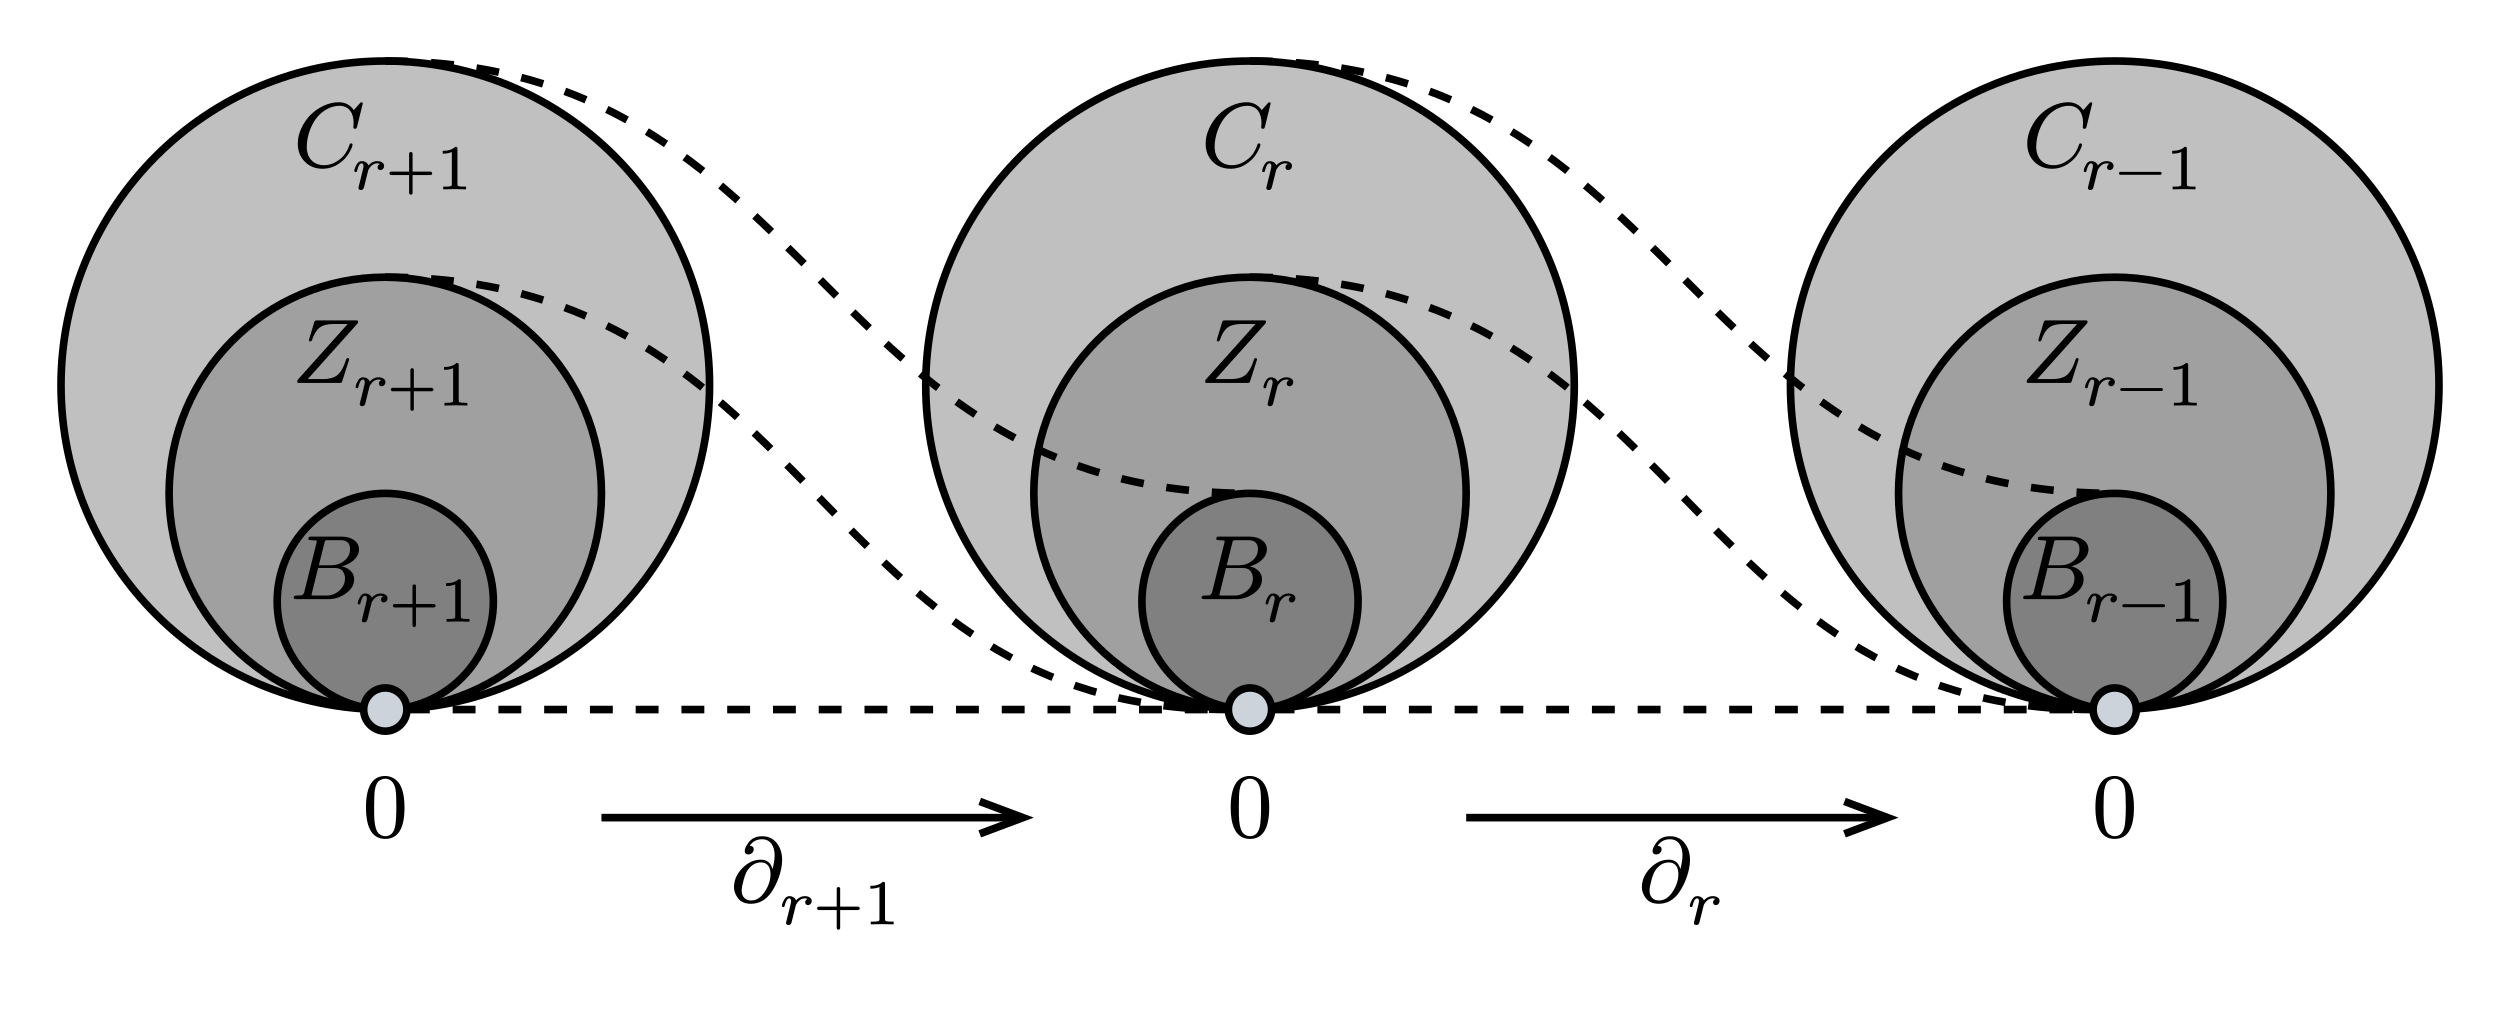
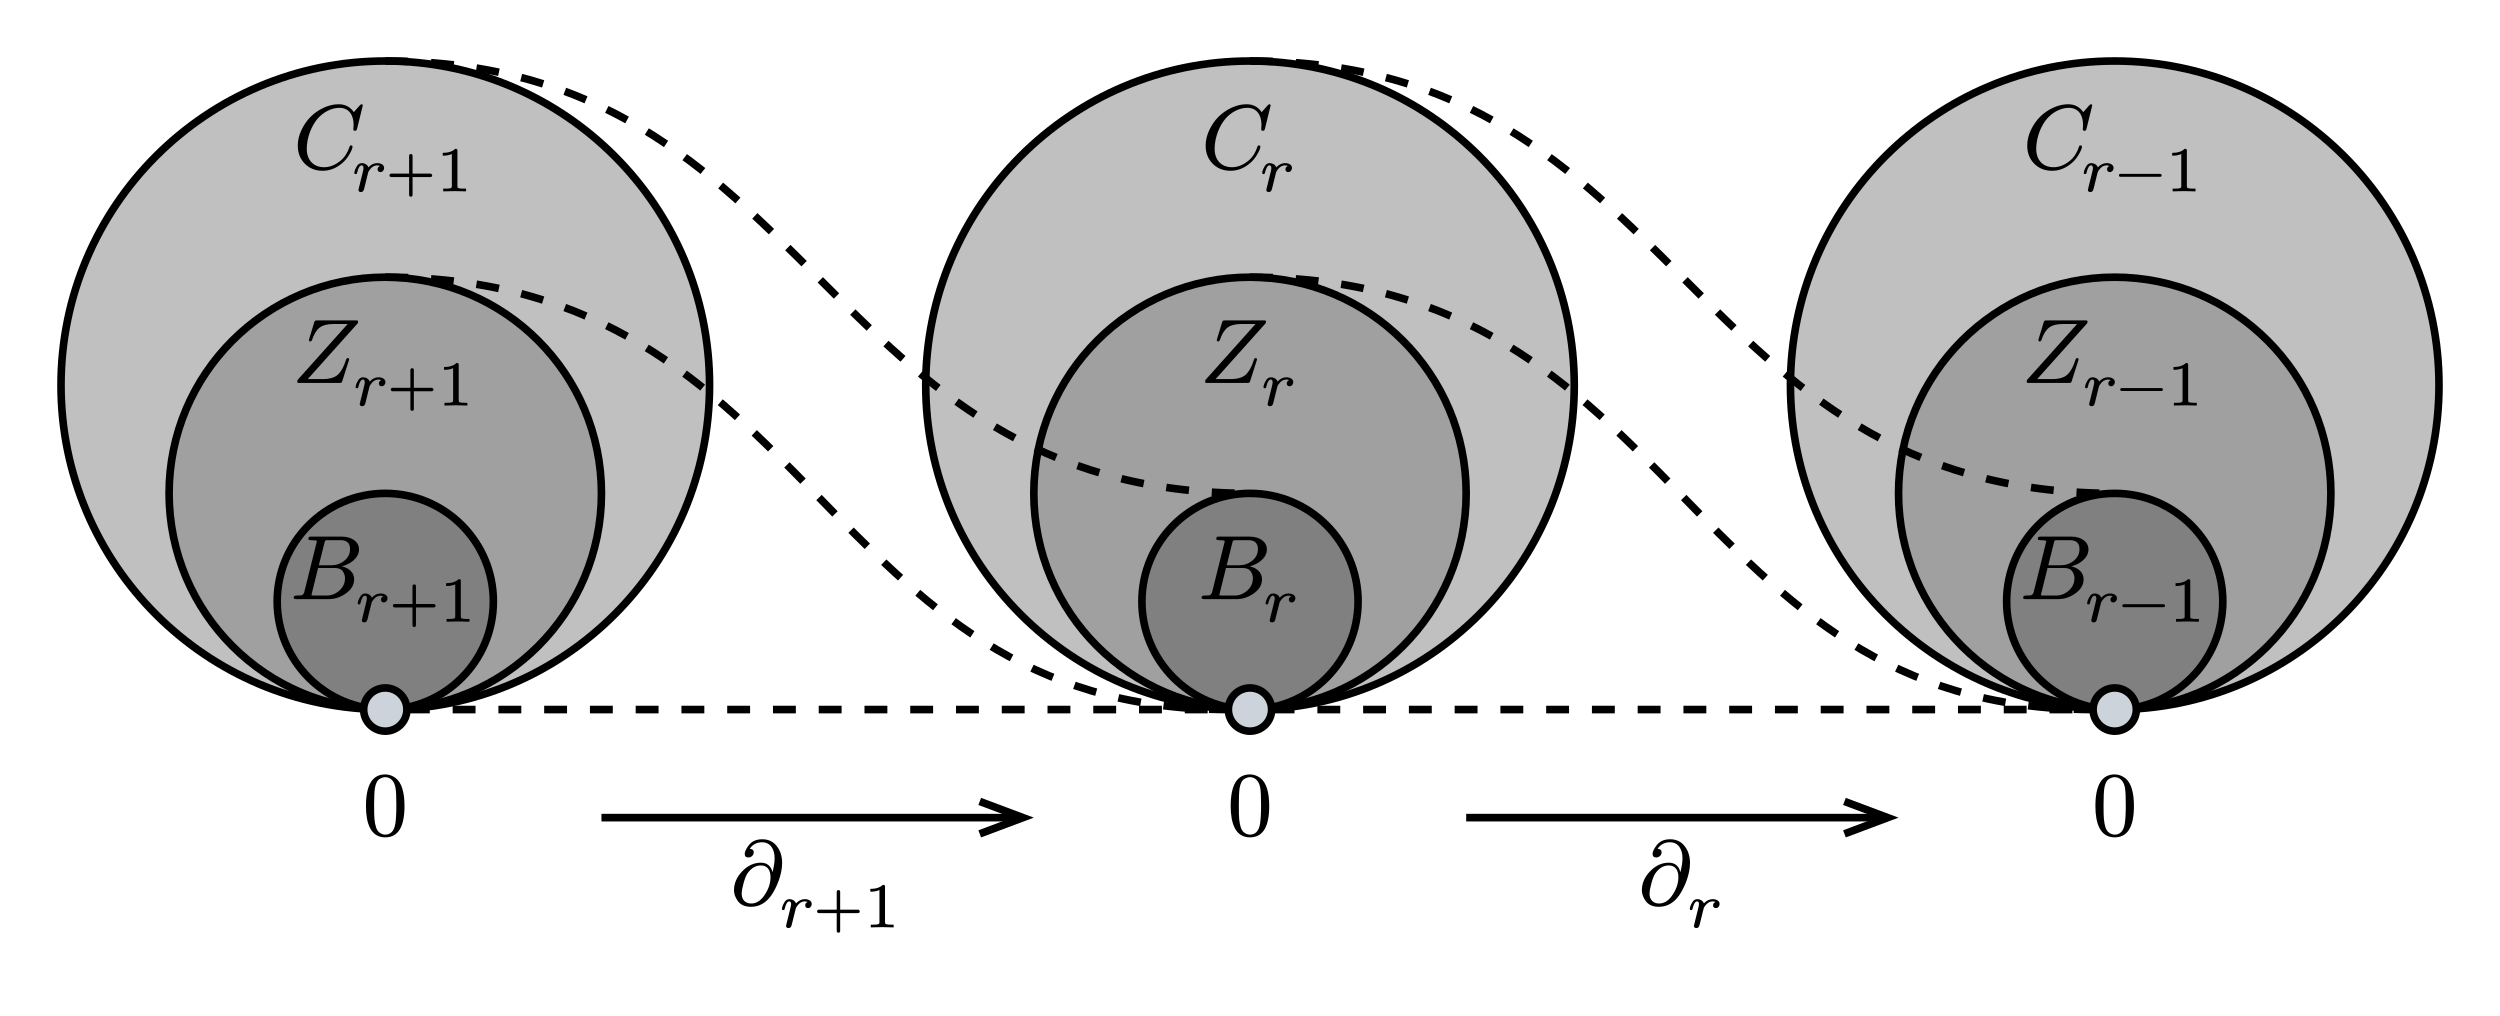
- <svg xmlns="http://www.w3.org/2000/svg" xmlns:xlink="http://www.w3.org/1999/xlink" viewBox="0 0 327.811 132.739" width="327.811pt" height="132.739pt">
+ <svg xmlns="http://www.w3.org/2000/svg" xmlns:xlink="http://www.w3.org/1999/xlink" viewBox="0 0 327.811 133.135" width="327.811pt" height="133.135pt">
  <g transform="translate(8 8)">
    <path fill="#c0c0c0" fill-rule="nonzero" stroke="#000000" stroke-width="1" stroke-linecap="butt" stroke-linejoin="miter" stroke-miterlimit="4" d="M 0 0m 42.52 0c -23.462 0 -42.52 19.058 -42.52 42.52c 0 23.462 19.058 42.52 42.52 42.52c 23.462 0 42.52 -19.058 42.52 -42.52c 0 -23.462 -19.058 -42.52 -42.52 -42.52Z " />
-     <path fill="none" transform="translate(24.77899)" d="M 0 0h 35.481v 23.196h -35.481v -23.196Z " />
-     <g transform="translate(24.77899 -4.7e-8)">
-       <g transform="matrix(1 0 0 -1 5.669291 13.86529)">
+     <path fill="none" transform="translate(24.77899)" d="M 0 0m 0 0h 35.481v 23.46h -35.481v -23.46Z " />
+     <g transform="translate(24.77899 0)">
+       <g transform="matrix(1 0 0 -1 5.669291 14.12929)">
        <use xlink:href="#g2BBD516117CF3D7C3F9B18CCA790367E" x="0" y="0" fill="#000000" fill-rule="nonzero" />
      </g>
-       <g transform="matrix(1 0 0 -1 13.28929 16.82929)">
-         <use xlink:href="#g2336D8FCADC0E4E7C789E77D7876049D" x="0" y="0" fill="#000000" fill-rule="nonzero" />
-       </g>
-       <g transform="matrix(1 0 0 -1 17.82529 16.82929)">
-         <use xlink:href="#g6744ADE2BE8598FC19FF42D2AAE0D887" x="0" y="0" fill="#000000" fill-rule="nonzero" />
-       </g>
-       <g transform="matrix(1 0 0 -1 24.36049 16.82929)">
+       <g transform="matrix(1 0 0 -1 13.28929 17.09329)">
+         <use xlink:href="#g2336D8FCADC0E4E7C789E77D7876049D" x="0" y="0" fill="#000000" fill-rule="nonzero" />
+       </g>
+       <g transform="matrix(1 0 0 -1 17.82529 17.09329)">
+         <use xlink:href="#g6744ADE2BE8598FC19FF42D2AAE0D887" x="0" y="0" fill="#000000" fill-rule="nonzero" />
+       </g>
+       <g transform="matrix(1 0 0 -1 24.36049 17.09329)">
        <use xlink:href="#g3EE1CFC71E550A7A34B42DD2B913151" x="0" y="0" fill="#000000" fill-rule="nonzero" />
      </g>
    </g>
    <path fill="#a0a0a0" fill-rule="nonzero" stroke="#000000" stroke-width="1" stroke-linecap="butt" stroke-linejoin="miter" stroke-miterlimit="4" transform="translate(14.17323 28.34646)" d="M 0 0m 28.346 0c -15.641 0 -28.346 12.705 -28.346 28.346c 0 15.641 12.705 28.346 28.346 28.346c 15.641 0 28.346 -12.705 28.346 -28.346c 0 -15.641 -12.705 -28.346 -28.346 -28.346Z " />
-     <path fill="none" transform="translate(24.61099 28.34646)" d="M 0 0h 35.817v 23.196h -35.817v -23.196Z " />
+     <path fill="none" transform="translate(24.61099 28.34646)" d="M 0 0m 0 0h 35.817v 23.196h -35.817v -23.196Z " />
    <g transform="translate(24.61099 28.34646)">
      <g transform="matrix(1 0 0 -1 5.669291 13.86529)">
        <use xlink:href="#gF7B43FE21031FA8C6264FC200BC0CAA2" x="0" y="0" fill="#000000" fill-rule="nonzero" />
      </g>
      <g transform="matrix(1 0 0 -1 13.62529 16.82929)">
        <use xlink:href="#g2336D8FCADC0E4E7C789E77D7876049D" x="0" y="0" fill="#000000" fill-rule="nonzero" />
      </g>
      <g transform="matrix(1 0 0 -1 18.16129 16.82929)">
        <use xlink:href="#g6744ADE2BE8598FC19FF42D2AAE0D887" x="0" y="0" fill="#000000" fill-rule="nonzero" />
      </g>
      <g transform="matrix(1 0 0 -1 24.69649 16.82929)">
        <use xlink:href="#g3EE1CFC71E550A7A34B42DD2B913151" x="0" y="0" fill="#000000" fill-rule="nonzero" />
      </g>
    </g>
    <path fill="#808080" fill-rule="nonzero" stroke="#000000" stroke-width="1" stroke-linecap="butt" stroke-linejoin="miter" stroke-miterlimit="4" transform="translate(28.34646 56.69291)" d="M 0 0m 14.173 0c -7.821 0 -14.173 6.353 -14.173 14.173c 0 7.821 6.353 14.173 14.173 14.173c 7.821 0 14.173 -6.353 14.173 -14.173c 0 -7.821 -6.353 -14.173 -14.173 -14.173Z " />
-     <path fill="none" transform="translate(24.33499 56.69291)" d="M 0 0h 36.369v 23.196h -36.369v -23.196Z " />
+     <path fill="none" transform="translate(24.33499 56.69291)" d="M 0 0m 0 0h 36.369v 23.196h -36.369v -23.196Z " />
    <g transform="translate(24.33499 56.69291)">
      <g transform="matrix(1 0 0 -1 5.669291 13.86529)">
        <use xlink:href="#g189E626A00FE4261127D882EF729B99D" x="0" y="0" fill="#000000" fill-rule="nonzero" />
      </g>
      <g transform="matrix(1 0 0 -1 14.17729 16.82929)">
        <use xlink:href="#g2336D8FCADC0E4E7C789E77D7876049D" x="0" y="0" fill="#000000" fill-rule="nonzero" />
      </g>
      <g transform="matrix(1 0 0 -1 18.71329 16.82929)">
        <use xlink:href="#g6744ADE2BE8598FC19FF42D2AAE0D887" x="0" y="0" fill="#000000" fill-rule="nonzero" />
      </g>
      <g transform="matrix(1 0 0 -1 25.24849 16.82929)">
        <use xlink:href="#g3EE1CFC71E550A7A34B42DD2B913151" x="0" y="0" fill="#000000" fill-rule="nonzero" />
      </g>
    </g>
    <path fill="#cdd3da" fill-rule="nonzero" stroke="#000000" stroke-width="1" stroke-linecap="butt" stroke-linejoin="miter" stroke-miterlimit="4" transform="translate(39.68504 82.20472)" d="M 0 0m 2.835 0c -1.564 0 -2.835 1.271 -2.835 2.835c 0 1.564 1.271 2.835 2.835 2.835c 1.564 0 2.835 -1.271 2.835 -2.835c 0 -1.564 -1.271 -2.835 -2.835 -2.835Z " />
-     <path fill="none" transform="translate(33.85039 87.87402)" d="M 0 0h 17.339v 19.799h -17.339v -19.799Z " />
+     <path fill="none" transform="translate(33.85039 87.87402)" d="M 0 0m 0 0h 17.339v 19.595h -17.339v -19.595Z " />
    <g transform="translate(33.85039 87.87402)">
-       <g transform="matrix(1 0 0 -1 5.669291 13.86529)">
+       <g transform="matrix(1 0 0 -1 5.669291 13.66129)">
        <use xlink:href="#g6715819E67BB1A4EE231F478C4B97430" x="0" y="0" fill="#000000" fill-rule="nonzero" />
      </g>
    </g>
    <path fill="#c0c0c0" fill-rule="nonzero" stroke="#000000" stroke-width="1" stroke-linecap="butt" stroke-linejoin="miter" stroke-miterlimit="4" transform="translate(113.3858)" d="M 0 0m 42.52 0c -23.462 0 -42.52 19.058 -42.52 42.52c 0 23.462 19.058 42.52 42.52 42.52c 23.462 0 42.52 -19.058 42.52 -42.52c 0 -23.462 -19.058 -42.52 -42.52 -42.52Z " />
-     <path fill="none" transform="translate(143.8222)" d="M 0 0h 24.167v 22.583h -24.167v -22.583Z " />
-     <g transform="translate(143.8222 -9.4e-8)">
-       <g transform="matrix(1 0 0 -1 5.669291 13.86529)">
+     <path fill="none" transform="translate(143.8222)" d="M 0 0m 0 0h 24.167v 22.847h -24.167v -22.847Z " />
+     <g transform="translate(143.8222 -4.7e-8)">
+       <g transform="matrix(1 0 0 -1 5.669291 14.12929)">
        <use xlink:href="#g2BBD516117CF3D7C3F9B18CCA790367E" x="0" y="0" fill="#000000" fill-rule="nonzero" />
      </g>
-       <g transform="matrix(1 0 0 -1 13.28929 16.82929)">
+       <g transform="matrix(1 0 0 -1 13.28929 17.09329)">
        <use xlink:href="#g2336D8FCADC0E4E7C789E77D7876049D" x="0" y="0" fill="#000000" fill-rule="nonzero" />
      </g>
    </g>
    <path fill="#a0a0a0" fill-rule="nonzero" stroke="#000000" stroke-width="1" stroke-linecap="butt" stroke-linejoin="miter" stroke-miterlimit="4" transform="translate(127.5591 28.34646)" d="M 0 0m 28.346 0c -15.641 0 -28.346 12.705 -28.346 28.346c 0 15.641 12.705 28.346 28.346 28.346c 15.641 0 28.346 -12.705 28.346 -28.346c 0 -15.641 -12.705 -28.346 -28.346 -28.346Z " />
-     <path fill="none" transform="translate(143.6542 28.34646)" d="M 0 0h 24.503v 22.583h -24.503v -22.583Z " />
+     <path fill="none" transform="translate(143.6542 28.34646)" d="M 0 0m 0 0h 24.503v 22.583h -24.503v -22.583Z " />
    <g transform="translate(143.6542 28.34646)">
      <g transform="matrix(1 0 0 -1 5.669291 13.86529)">
        <use xlink:href="#gF7B43FE21031FA8C6264FC200BC0CAA2" x="0" y="0" fill="#000000" fill-rule="nonzero" />
      </g>
      <g transform="matrix(1 0 0 -1 13.62529 16.82929)">
        <use xlink:href="#g2336D8FCADC0E4E7C789E77D7876049D" x="0" y="0" fill="#000000" fill-rule="nonzero" />
      </g>
    </g>
    <path fill="#808080" fill-rule="nonzero" stroke="#000000" stroke-width="1" stroke-linecap="butt" stroke-linejoin="miter" stroke-miterlimit="4" transform="translate(141.7323 56.69291)" d="M 0 0m 14.173 0c -7.821 0 -14.173 6.353 -14.173 14.173c 0 7.821 6.353 14.173 14.173 14.173c 7.821 0 14.173 -6.353 14.173 -14.173c 0 -7.821 -6.353 -14.173 -14.173 -14.173Z " />
-     <path fill="none" transform="translate(143.3782 56.69291)" d="M 0 0h 25.055v 22.583h -25.055v -22.583Z " />
+     <path fill="none" transform="translate(143.3782 56.69291)" d="M 0 0m 0 0h 25.055v 22.583h -25.055v -22.583Z " />
    <g transform="translate(143.3782 56.69291)">
      <g transform="matrix(1 0 0 -1 5.669291 13.86529)">
        <use xlink:href="#g189E626A00FE4261127D882EF729B99D" x="0" y="0" fill="#000000" fill-rule="nonzero" />
      </g>
      <g transform="matrix(1 0 0 -1 14.17729 16.82929)">
        <use xlink:href="#g2336D8FCADC0E4E7C789E77D7876049D" x="0" y="0" fill="#000000" fill-rule="nonzero" />
      </g>
    </g>
    <path fill="#cdd3da" fill-rule="nonzero" stroke="#000000" stroke-width="1" stroke-linecap="butt" stroke-linejoin="miter" stroke-miterlimit="4" transform="translate(153.0709 82.20472)" d="M 0 0m 2.835 0c -1.564 0 -2.835 1.271 -2.835 2.835c 0 1.564 1.271 2.835 2.835 2.835c 1.564 0 2.835 -1.271 2.835 -2.835c 0 -1.564 -1.271 -2.835 -2.835 -2.835Z " />
-     <path fill="none" transform="translate(147.2362 87.87402)" d="M 0 0h 17.339v 19.799h -17.339v -19.799Z " />
+     <path fill="none" transform="translate(147.2362 87.87402)" d="M 0 0m 0 0h 17.339v 19.595h -17.339v -19.595Z " />
    <g transform="translate(147.2362 87.87402)">
-       <g transform="matrix(1 0 0 -1 5.669291 13.86529)">
+       <g transform="matrix(1 0 0 -1 5.669291 13.66129)">
        <use xlink:href="#g6715819E67BB1A4EE231F478C4B97430" x="0" y="0" fill="#000000" fill-rule="nonzero" />
      </g>
    </g>
    <path fill="#c0c0c0" fill-rule="nonzero" stroke="#000000" stroke-width="1" stroke-linecap="butt" stroke-linejoin="miter" stroke-miterlimit="4" transform="translate(226.7717)" d="M 0 0m 42.52 0c -23.462 0 -42.52 19.058 -42.52 42.52c 0 23.462 19.058 42.52 42.52 42.52c 23.462 0 42.52 -19.058 42.52 -42.52c 0 -23.462 -19.058 -42.52 -42.52 -42.52Z " />
-     <path fill="none" transform="translate(251.5506)" d="M 0 0h 35.481v 22.583h -35.481v -22.583Z " />
-     <g transform="translate(251.5506 -9.4e-8)">
-       <g transform="matrix(1 0 0 -1 5.669291 13.86529)">
+     <path fill="none" transform="translate(251.5506)" d="M 0 0m 0 0h 35.481v 22.847h -35.481v -22.847Z " />
+     <g transform="translate(251.5506 -4.7e-8)">
+       <g transform="matrix(1 0 0 -1 5.669291 14.12929)">
        <use xlink:href="#g2BBD516117CF3D7C3F9B18CCA790367E" x="0" y="0" fill="#000000" fill-rule="nonzero" />
      </g>
-       <g transform="matrix(1 0 0 -1 13.28929 16.82929)">
-         <use xlink:href="#g2336D8FCADC0E4E7C789E77D7876049D" x="0" y="0" fill="#000000" fill-rule="nonzero" />
-       </g>
-       <g transform="matrix(1 0 0 -1 17.82529 16.82929)">
+       <g transform="matrix(1 0 0 -1 13.28929 17.09329)">
+         <use xlink:href="#g2336D8FCADC0E4E7C789E77D7876049D" x="0" y="0" fill="#000000" fill-rule="nonzero" />
+       </g>
+       <g transform="matrix(1 0 0 -1 17.82529 17.09329)">
        <use xlink:href="#g6E0FA630B17B411AB160BF975978D38C" x="0" y="0" fill="#000000" fill-rule="nonzero" />
      </g>
-       <g transform="matrix(1 0 0 -1 24.36049 16.82929)">
+       <g transform="matrix(1 0 0 -1 24.36049 17.09329)">
        <use xlink:href="#g3EE1CFC71E550A7A34B42DD2B913151" x="0" y="0" fill="#000000" fill-rule="nonzero" />
      </g>
    </g>
    <path fill="#a0a0a0" fill-rule="nonzero" stroke="#000000" stroke-width="1" stroke-linecap="butt" stroke-linejoin="miter" stroke-miterlimit="4" transform="translate(240.9449 28.34646)" d="M 0 0m 28.346 0c -15.641 0 -28.346 12.705 -28.346 28.346c 0 15.641 12.705 28.346 28.346 28.346c 15.641 0 28.346 -12.705 28.346 -28.346c 0 -15.641 -12.705 -28.346 -28.346 -28.346Z " />
-     <path fill="none" transform="translate(251.3826 28.34646)" d="M 0 0h 35.817v 22.583h -35.817v -22.583Z " />
+     <path fill="none" transform="translate(251.3826 28.34646)" d="M 0 0m 0 0h 35.817v 22.583h -35.817v -22.583Z " />
    <g transform="translate(251.3826 28.34646)">
      <g transform="matrix(1 0 0 -1 5.669291 13.86529)">
        <use xlink:href="#gF7B43FE21031FA8C6264FC200BC0CAA2" x="0" y="0" fill="#000000" fill-rule="nonzero" />
      </g>
      <g transform="matrix(1 0 0 -1 13.62529 16.82929)">
        <use xlink:href="#g2336D8FCADC0E4E7C789E77D7876049D" x="0" y="0" fill="#000000" fill-rule="nonzero" />
      </g>
      <g transform="matrix(1 0 0 -1 18.16129 16.82929)">
        <use xlink:href="#g6E0FA630B17B411AB160BF975978D38C" x="0" y="0" fill="#000000" fill-rule="nonzero" />
      </g>
      <g transform="matrix(1 0 0 -1 24.69649 16.82929)">
        <use xlink:href="#g3EE1CFC71E550A7A34B42DD2B913151" x="0" y="0" fill="#000000" fill-rule="nonzero" />
      </g>
    </g>
    <path fill="#808080" fill-rule="nonzero" stroke="#000000" stroke-width="1" stroke-linecap="butt" stroke-linejoin="miter" stroke-miterlimit="4" transform="translate(255.1181 56.69291)" d="M 0 0m 14.173 0c -7.821 0 -14.173 6.353 -14.173 14.173c 0 7.821 6.353 14.173 14.173 14.173c 7.821 0 14.173 -6.353 14.173 -14.173c 0 -7.821 -6.353 -14.173 -14.173 -14.173Z " />
-     <path fill="none" transform="translate(251.1066 56.69291)" d="M 0 0h 36.369v 22.583h -36.369v -22.583Z " />
+     <path fill="none" transform="translate(251.1066 56.69291)" d="M 0 0m 0 0h 36.369v 22.583h -36.369v -22.583Z " />
    <g transform="translate(251.1066 56.69291)">
      <g transform="matrix(1 0 0 -1 5.669291 13.86529)">
        <use xlink:href="#g189E626A00FE4261127D882EF729B99D" x="0" y="0" fill="#000000" fill-rule="nonzero" />
      </g>
      <g transform="matrix(1 0 0 -1 14.17729 16.82929)">
        <use xlink:href="#g2336D8FCADC0E4E7C789E77D7876049D" x="0" y="0" fill="#000000" fill-rule="nonzero" />
      </g>
      <g transform="matrix(1 0 0 -1 18.71329 16.82929)">
        <use xlink:href="#g6E0FA630B17B411AB160BF975978D38C" x="0" y="0" fill="#000000" fill-rule="nonzero" />
      </g>
      <g transform="matrix(1 0 0 -1 25.24849 16.82929)">
        <use xlink:href="#g3EE1CFC71E550A7A34B42DD2B913151" x="0" y="0" fill="#000000" fill-rule="nonzero" />
      </g>
    </g>
    <path fill="#cdd3da" fill-rule="nonzero" stroke="#000000" stroke-width="1" stroke-linecap="butt" stroke-linejoin="miter" stroke-miterlimit="4" transform="translate(266.4567 82.20472)" d="M 0 0m 2.835 0c -1.564 0 -2.835 1.271 -2.835 2.835c 0 1.564 1.271 2.835 2.835 2.835c 1.564 0 2.835 -1.271 2.835 -2.835c 0 -1.564 -1.271 -2.835 -2.835 -2.835Z " />
-     <path fill="none" transform="translate(260.622 87.87402)" d="M 0 0h 17.339v 19.799h -17.339v -19.799Z " />
+     <path fill="none" transform="translate(260.622 87.87402)" d="M 0 0m 0 0h 17.339v 19.595h -17.339v -19.595Z " />
    <g transform="translate(260.622 87.87402)">
-       <g transform="matrix(1 0 0 -1 5.669291 13.86529)">
+       <g transform="matrix(1 0 0 -1 5.669291 13.66129)">
        <use xlink:href="#g6715819E67BB1A4EE231F478C4B97430" x="0" y="0" fill="#000000" fill-rule="nonzero" />
      </g>
    </g>
-     <path fill="none" stroke="#000000" stroke-width="1" stroke-linecap="butt" stroke-linejoin="miter" stroke-miterlimit="4" stroke-dashoffset="0" stroke-dasharray="3 3" transform="translate(45.35433 85.03937)" d="M 0 0h 107.717" />
-     <path fill="none" stroke="#000000" stroke-width="1" stroke-linecap="butt" stroke-linejoin="miter" stroke-miterlimit="4" stroke-dashoffset="0" stroke-dasharray="3 3" transform="translate(42.51969 28.34646)" d="M 0 0c 56.693 0 56.693 56.693 110.551 56.693" />
-     <path fill="none" stroke="#000000" stroke-width="1" stroke-linecap="butt" stroke-linejoin="miter" stroke-miterlimit="4" stroke-dashoffset="0" stroke-dasharray="3 3" transform="translate(42.51969)" d="M 0 0c 56.693 0 56.693 56.693 113.386 56.693" />
-     <path fill="none" stroke="#000000" stroke-width="1" stroke-linecap="butt" stroke-linejoin="miter" stroke-miterlimit="4" transform="translate(70.86614 99.2126)" d="M 0 0h 55.269" />
-     <path fill="none" stroke="#000000" stroke-width="1" stroke-linecap="butt" stroke-linejoin="miter" stroke-miterlimit="4" stroke-dashoffset="0" stroke-dasharray="" transform="translate(120.4658 97.08661)" d="M 0 0l 5.669 2.126l -5.669 2.126" />
-     <path fill="none" transform="translate(84.93055 99.2126)" d="M 0 0h 28.564v 17.526h -28.564v -17.526Z " />
+     <path fill="none" stroke="#000000" stroke-width="1" stroke-linecap="butt" stroke-linejoin="miter" stroke-miterlimit="4" stroke-dashoffset="0" stroke-dasharray="3 3" transform="translate(45.35433 85.03937)" d="M 0 0m 0 0h 107.717" />
+     <path fill="none" stroke="#000000" stroke-width="1" stroke-linecap="butt" stroke-linejoin="miter" stroke-miterlimit="4" stroke-dashoffset="0" stroke-dasharray="3 3" transform="translate(42.51969 28.34646)" d="M 0 0m 0 0c 56.693 0 56.693 56.693 110.551 56.693" />
+     <path fill="none" stroke="#000000" stroke-width="1" stroke-linecap="butt" stroke-linejoin="miter" stroke-miterlimit="4" stroke-dashoffset="0" stroke-dasharray="3 3" transform="translate(42.51969)" d="M 0 0m 0 0c 56.693 0 56.693 56.693 113.386 56.693" />
+     <path fill="none" stroke="#000000" stroke-width="1" stroke-linecap="butt" stroke-linejoin="miter" stroke-miterlimit="4" transform="translate(70.86614 99.2126)" d="M 0 0m 0 0h 55.269" />
+     <path fill="none" stroke="#000000" stroke-width="1" stroke-linecap="butt" stroke-linejoin="miter" stroke-miterlimit="4" stroke-dashoffset="0" stroke-dasharray="" transform="translate(120.4658 97.08661)" d="M 0 0m 0 0l 5.669 2.126l -5.669 2.126" />
+     <path fill="none" transform="translate(84.93055 99.2126)" d="M 0 0m 0 0h 28.564v 17.922h -28.564v -17.922Z " />
    <g transform="translate(84.93055 99.2126)">
-       <g transform="matrix(1 0 0 -1 2.834646 11.03065)">
+       <g transform="matrix(1 0 0 -1 2.834646 11.42665)">
        <use xlink:href="#g11774045E957D610B3C4FCA55554D1EE" x="0" y="0" fill="#000000" fill-rule="nonzero" />
      </g>
-       <g transform="matrix(1 0 0 -1 9.206646 13.99465)">
-         <use xlink:href="#g2336D8FCADC0E4E7C789E77D7876049D" x="0" y="0" fill="#000000" fill-rule="nonzero" />
-       </g>
-       <g transform="matrix(1 0 0 -1 13.74265 13.99465)">
-         <use xlink:href="#g6744ADE2BE8598FC19FF42D2AAE0D887" x="0" y="0" fill="#000000" fill-rule="nonzero" />
-       </g>
-       <g transform="matrix(1 0 0 -1 20.27785 13.99465)">
-         <use xlink:href="#g3EE1CFC71E550A7A34B42DD2B913151" x="0" y="0" fill="#000000" fill-rule="nonzero" />
-       </g>
-     </g>
-     <path fill="none" stroke="#000000" stroke-width="1" stroke-linecap="butt" stroke-linejoin="miter" stroke-miterlimit="4" stroke-dashoffset="0" stroke-dasharray="3 3" transform="translate(158.7402 85.03937)" d="M 0 0h 107.717" />
-     <path fill="none" stroke="#000000" stroke-width="1" stroke-linecap="butt" stroke-linejoin="miter" stroke-miterlimit="4" stroke-dashoffset="0" stroke-dasharray="3 3" transform="translate(155.9055 28.34646)" d="M 0 0c 56.693 0 56.693 56.693 110.551 56.693" />
-     <path fill="none" stroke="#000000" stroke-width="1" stroke-linecap="butt" stroke-linejoin="miter" stroke-miterlimit="4" stroke-dashoffset="0" stroke-dasharray="3 3" transform="translate(155.9055)" d="M 0 0c 56.693 0 56.693 56.693 113.386 56.693" />
-     <path fill="none" stroke="#000000" stroke-width="1" stroke-linecap="butt" stroke-linejoin="miter" stroke-miterlimit="4" transform="translate(184.252 99.2126)" d="M 0 0h 55.269" />
-     <path fill="none" stroke="#000000" stroke-width="1" stroke-linecap="butt" stroke-linejoin="miter" stroke-miterlimit="4" stroke-dashoffset="0" stroke-dasharray="" transform="translate(233.8516 97.08661)" d="M 0 0l 5.669 2.126l -5.669 2.126" />
-     <path fill="none" transform="translate(203.9738 99.2126)" d="M 0 0h 17.249v 16.913h -17.249v -16.913Z " />
+       <g transform="matrix(1 0 0 -1 9.206646 14.39065)">
+         <use xlink:href="#g2336D8FCADC0E4E7C789E77D7876049D" x="0" y="0" fill="#000000" fill-rule="nonzero" />
+       </g>
+       <g transform="matrix(1 0 0 -1 13.74265 14.39065)">
+         <use xlink:href="#g6744ADE2BE8598FC19FF42D2AAE0D887" x="0" y="0" fill="#000000" fill-rule="nonzero" />
+       </g>
+       <g transform="matrix(1 0 0 -1 20.27785 14.39065)">
+         <use xlink:href="#g3EE1CFC71E550A7A34B42DD2B913151" x="0" y="0" fill="#000000" fill-rule="nonzero" />
+       </g>
+     </g>
+     <path fill="none" stroke="#000000" stroke-width="1" stroke-linecap="butt" stroke-linejoin="miter" stroke-miterlimit="4" stroke-dashoffset="0" stroke-dasharray="3 3" transform="translate(158.7402 85.03937)" d="M 0 0m 0 0h 107.717" />
+     <path fill="none" stroke="#000000" stroke-width="1" stroke-linecap="butt" stroke-linejoin="miter" stroke-miterlimit="4" stroke-dashoffset="0" stroke-dasharray="3 3" transform="translate(155.9055 28.34646)" d="M 0 0m 0 0c 56.693 0 56.693 56.693 110.551 56.693" />
+     <path fill="none" stroke="#000000" stroke-width="1" stroke-linecap="butt" stroke-linejoin="miter" stroke-miterlimit="4" stroke-dashoffset="0" stroke-dasharray="3 3" transform="translate(155.9055)" d="M 0 0m 0 0c 56.693 0 56.693 56.693 113.386 56.693" />
+     <path fill="none" stroke="#000000" stroke-width="1" stroke-linecap="butt" stroke-linejoin="miter" stroke-miterlimit="4" transform="translate(184.252 99.2126)" d="M 0 0m 0 0h 55.269" />
+     <path fill="none" stroke="#000000" stroke-width="1" stroke-linecap="butt" stroke-linejoin="miter" stroke-miterlimit="4" stroke-dashoffset="0" stroke-dasharray="" transform="translate(233.8516 97.08661)" d="M 0 0m 0 0l 5.669 2.126l -5.669 2.126" />
+     <path fill="none" transform="translate(203.9738 99.2126)" d="M 0 0m 0 0h 17.249v 17.309h -17.249v -17.309Z " />
    <g transform="translate(203.9738 99.2126)">
-       <g transform="matrix(1 0 0 -1 2.834646 11.03065)">
+       <g transform="matrix(1 0 0 -1 2.834646 11.42665)">
        <use xlink:href="#g11774045E957D610B3C4FCA55554D1EE" x="0" y="0" fill="#000000" fill-rule="nonzero" />
      </g>
-       <g transform="matrix(1 0 0 -1 9.206646 13.99465)">
+       <g transform="matrix(1 0 0 -1 9.206646 14.39065)">
        <use xlink:href="#g2336D8FCADC0E4E7C789E77D7876049D" x="0" y="0" fill="#000000" fill-rule="nonzero" />
      </g>
    </g>
  </g>
  <defs>
    <symbol id="g2BBD516117CF3D7C3F9B18CCA790367E" overflow="visible">
      <path d="M 0 0m 1.776 2.616c 0 1.536 0.672 3.096 1.428 3.96c 0.612 0.708 1.668 1.416 2.856 1.416c 1.248 0 1.86 -0.948 1.86 -2.244c 0 -0.108 -0.036 -0.492 -0.036 -0.6c 0 -0.108 0.072 -0.168 0.228 -0.168c 0.06 0 0.108 0.012 0.144 0.024c 0.06 0.084 0.096 0.168 0.12 0.252l 0.744 3.036c 0 0.108 -0.06 0.168 -0.18 0.168c -0.048 0 -0.12 -0.048 -0.216 -0.156l -0.78 -0.876c -0.468 0.684 -1.128 1.032 -1.98 1.032c -0.66 0 -1.308 -0.156 -1.968 -0.456c -1.332 -0.624 -2.304 -1.608 -2.928 -2.952c -0.312 -0.66 -0.468 -1.332 -0.468 -2.016c 0 -0.96 0.3 -1.74 0.912 -2.364c 0.612 -0.624 1.392 -0.936 2.352 -0.936c 0.948 0 1.812 0.348 2.592 1.032c 0.324 0.276 0.6 0.612 0.828 0.984c 0.324 0.54 0.492 0.912 0.492 1.14c 0 0.108 -0.06 0.168 -0.192 0.168c -0.108 0 -0.168 -0.048 -0.192 -0.156c -0.252 -0.78 -0.648 -1.404 -1.188 -1.848c -0.684 -0.564 -1.404 -0.852 -2.148 -0.852c -1.44 0 -2.28 0.972 -2.28 2.412Z " />
    </symbol>
    <symbol id="g2336D8FCADC0E4E7C789E77D7876049D" overflow="visible">
      <path d="M 0 0m 4.301 3.066c 0 0.437 -0.445 0.638 -0.907 0.638c -0.428 0 -0.815 -0.185 -1.151 -0.554c -0.05 0.134 -0.126 0.244 -0.235 0.336c -0.193 0.143 -0.403 0.218 -0.63 0.218c -0.286 0 -0.512 -0.143 -0.672 -0.437c -0.21 -0.361 -0.311 -0.647 -0.311 -0.857c 0 -0.092 0.059 -0.143 0.176 -0.143c 0.168 0 0.16 0.092 0.21 0.269c 0.143 0.58 0.336 0.874 0.571 0.874c 0.16 0 0.244 -0.126 0.244 -0.378c 0 -0.092 -0.042 -0.311 -0.134 -0.672l -0.445 -1.798c -0.059 -0.227 -0.084 -0.344 -0.084 -0.353c 0 -0.193 0.101 -0.294 0.311 -0.294c 0.294 0 0.378 0.185 0.445 0.462c 0.185 0.764 0.328 1.336 0.428 1.73c 0.076 0.269 0.109 0.412 0.109 0.42c 0.008 0.042 0.067 0.143 0.176 0.294c 0.277 0.395 0.605 0.588 0.983 0.588c 0.143 0 0.269 -0.025 0.37 -0.076c -0.21 -0.092 -0.311 -0.244 -0.311 -0.462c 0 -0.202 0.16 -0.344 0.361 -0.344c 0.286 0 0.496 0.252 0.496 0.538Z " />
    </symbol>
    <symbol id="g6744ADE2BE8598FC19FF42D2AAE0D887" overflow="visible">
      <path d="M 0 0m 5.838 2.327h -2.344v 2.344c 0 0.134 -0.092 0.227 -0.227 0.227c -0.134 0 -0.227 -0.092 -0.227 -0.227v -2.344h -2.344c -0.134 0 -0.227 -0.092 -0.227 -0.227c 0 -0.134 0.092 -0.227 0.227 -0.227h 2.344v -2.344c 0 -0.134 0.092 -0.227 0.227 -0.227c 0.134 0 0.227 0.092 0.227 0.227v 2.344h 2.344c 0.134 0 0.227 0.092 0.227 0.227c 0 0.109 -0.118 0.227 -0.227 0.227Z " />
    </symbol>
    <symbol id="g3EE1CFC71E550A7A34B42DD2B913151" overflow="visible">
      <path d="M 0 0m 2.545 5.578c -0.361 -0.353 -0.899 -0.529 -1.63 -0.529v -0.37c 0.496 0 0.89 0.076 1.193 0.218v -4.183c 0 -0.109 -0.008 -0.176 -0.034 -0.21c -0.042 -0.092 -0.294 -0.143 -0.756 -0.143h -0.344v -0.361l 1.495 0.034l 1.504 -0.034v 0.361h -0.344c -0.462 0 -0.714 0.05 -0.764 0.143c -0.017 0.034 -0.025 0.101 -0.025 0.21v 4.595c 0 0.227 -0.034 0.269 -0.294 0.269Z " />
    </symbol>
    <symbol id="gF7B43FE21031FA8C6264FC200BC0CAA2" overflow="visible">
      <path d="M 0 0m 8.64 7.836c 0.024 0.108 0.036 0.18 0.036 0.204c 0 0.108 -0.06 0.156 -0.192 0.156h -5.16c -0.3 0 -0.336 -0.036 -0.408 -0.276l -0.648 -2.124c -0.024 -0.06 -0.036 -0.132 -0.048 -0.192c 0.036 -0.096 0.06 -0.168 0.192 -0.168c 0.06 0 0.132 0.048 0.204 0.144c 0.252 0.78 0.588 1.344 1.008 1.668c 0.42 0.324 1.044 0.48 1.86 0.48h 1.824l -6.564 -7.332l -0.048 -0.24c 0 -0.108 0.072 -0.156 0.204 -0.156h 5.292c 0.312 0 0.348 0.024 0.42 0.276l 0.84 2.628c 0.012 0.048 0.048 0.132 0.048 0.18c 0 0.12 -0.072 0.18 -0.204 0.18c -0.084 0 -0.168 -0.108 -0.24 -0.336c -0.264 -0.816 -0.588 -1.416 -0.984 -1.8c -0.42 -0.42 -1.116 -0.624 -2.076 -0.624h -1.92Z " />
    </symbol>
    <symbol id="g189E626A00FE4261127D882EF729B99D" overflow="visible">
      <path d="M 0 0m 9.072 6.516c 0 1.092 -1.08 1.68 -2.256 1.68h -3.984c -0.276 0 -0.396 -0.012 -0.396 -0.288c 0 -0.192 0.24 -0.18 0.384 -0.18c 0.36 -0.012 0.576 -0.036 0.636 -0.048c 0.06 -0.012 0.084 -0.048 0.084 -0.108c 0 -0.024 -0.012 -0.096 -0.048 -0.216l -1.584 -6.372c -0.06 -0.264 -0.18 -0.42 -0.36 -0.48c -0.084 -0.024 -0.3 -0.036 -0.672 -0.036c -0.252 0 -0.372 -0.096 -0.372 -0.288c 0 -0.12 0.12 -0.18 0.372 -0.18h 4.236c 0.78 0 1.5 0.24 2.184 0.708c 0.756 0.516 1.14 1.152 1.14 1.896c 0 0.948 -0.78 1.524 -1.632 1.692c 1.056 0.252 2.268 1.056 2.268 2.22Z m -2.424 1.212c 0.828 0 1.248 -0.384 1.248 -1.164c 0 -0.612 -0.24 -1.116 -0.744 -1.524c -0.504 -0.408 -1.068 -0.6 -1.68 -0.6h -1.668l 0.72 2.88c 0.096 0.408 0.096 0.408 0.6 0.408Z m 0.336 -4.14c 0.168 -0.276 0.252 -0.552 0.252 -0.852c 0 -0.624 -0.24 -1.164 -0.732 -1.608c -0.492 -0.444 -1.044 -0.66 -1.68 -0.66h -1.62c -0.12 0 -0.204 0 -0.252 0.012c -0.072 0 -0.108 0.024 -0.108 0.06c 0 0.012 0 0.048 0.012 0.096c 0.372 1.524 0.66 2.676 0.852 3.444h 2.208c 0.516 0 0.864 -0.168 1.068 -0.492Z " />
    </symbol>
    <symbol id="g6715819E67BB1A4EE231F478C4B97430" overflow="visible">
      <path d="M 0 0m 2.988 -0.264c 1.692 0 2.532 1.368 2.532 4.104c 0 1.836 -0.384 3.06 -1.14 3.66c -0.42 0.324 -0.888 0.492 -1.38 0.492c -1.692 0 -2.532 -1.38 -2.532 -4.152c 0 -2.208 0.588 -4.104 2.52 -4.104Z m 1.344 6.552c 0.084 -0.42 0.12 -1.188 0.12 -2.304c 0 -1.104 -0.048 -1.92 -0.132 -2.448c -0.156 -0.96 -0.6 -1.44 -1.332 -1.44c -0.276 0 -0.552 0.108 -0.804 0.312c -0.324 0.276 -0.516 0.84 -0.6 1.704c -0.036 0.3 -0.048 0.924 -0.048 1.872c 0 1.044 0.036 1.776 0.096 2.172c 0.108 0.66 0.324 1.08 0.66 1.26c 0.264 0.144 0.492 0.216 0.696 0.216c 0.78 0 1.212 -0.636 1.344 -1.344Z " />
    </symbol>
    <symbol id="g6E0FA630B17B411AB160BF975978D38C" overflow="visible">
      <path d="M 0 0m 5.846 2.293h -5.158c -0.168 0 -0.218 -0.084 -0.218 -0.193c 0 -0.109 0.05 -0.193 0.218 -0.193h 5.158c 0.168 0 0.218 0.084 0.218 0.193c 0 0.101 -0.05 0.193 -0.218 0.193Z " />
    </symbol>
    <symbol id="g11774045E957D610B3C4FCA55554D1EE" overflow="visible">
      <path d="M 0 0m 3.072 6.888c 0 0.276 -0.18 0.432 -0.528 0.456c 0.372 0.564 0.912 0.852 1.62 0.852c 1.104 0 1.644 -0.924 1.644 -2.1c 0 -0.492 -0.096 -1.092 -0.276 -1.824c -0.204 0.828 -0.72 1.248 -1.524 1.248c -0.924 0 -1.728 -0.384 -2.448 -1.128c -0.72 -0.744 -1.08 -1.572 -1.08 -2.496c 0 -0.444 0.156 -0.9 0.468 -1.356c 0.372 -0.54 0.948 -0.804 1.752 -0.804c 1.08 0 1.98 0.504 2.688 1.524c 0.672 0.984 1.404 2.688 1.404 4.212c 0 0.852 -0.216 1.572 -0.648 2.148c -0.468 0.648 -1.128 0.972 -1.956 0.972c -0.804 0 -1.404 -0.276 -1.812 -0.84c -0.324 -0.444 -0.492 -0.804 -0.492 -1.08c 0 -0.312 0.168 -0.468 0.504 -0.468c 0.36 0 0.684 0.324 0.684 0.684Z m 2.196 -3.252c 0 -0.756 -0.228 -1.5 -0.696 -2.232c -0.516 -0.828 -1.128 -1.236 -1.836 -1.236c -0.792 0 -1.248 0.516 -1.248 1.284c 0 0.336 0.084 0.804 0.252 1.404c 0.168 0.6 0.336 1.02 0.516 1.272c 0.48 0.684 1.068 1.032 1.752 1.032c 0.876 0 1.26 -0.648 1.26 -1.524Z " />
    </symbol>
  </defs>
</svg>
